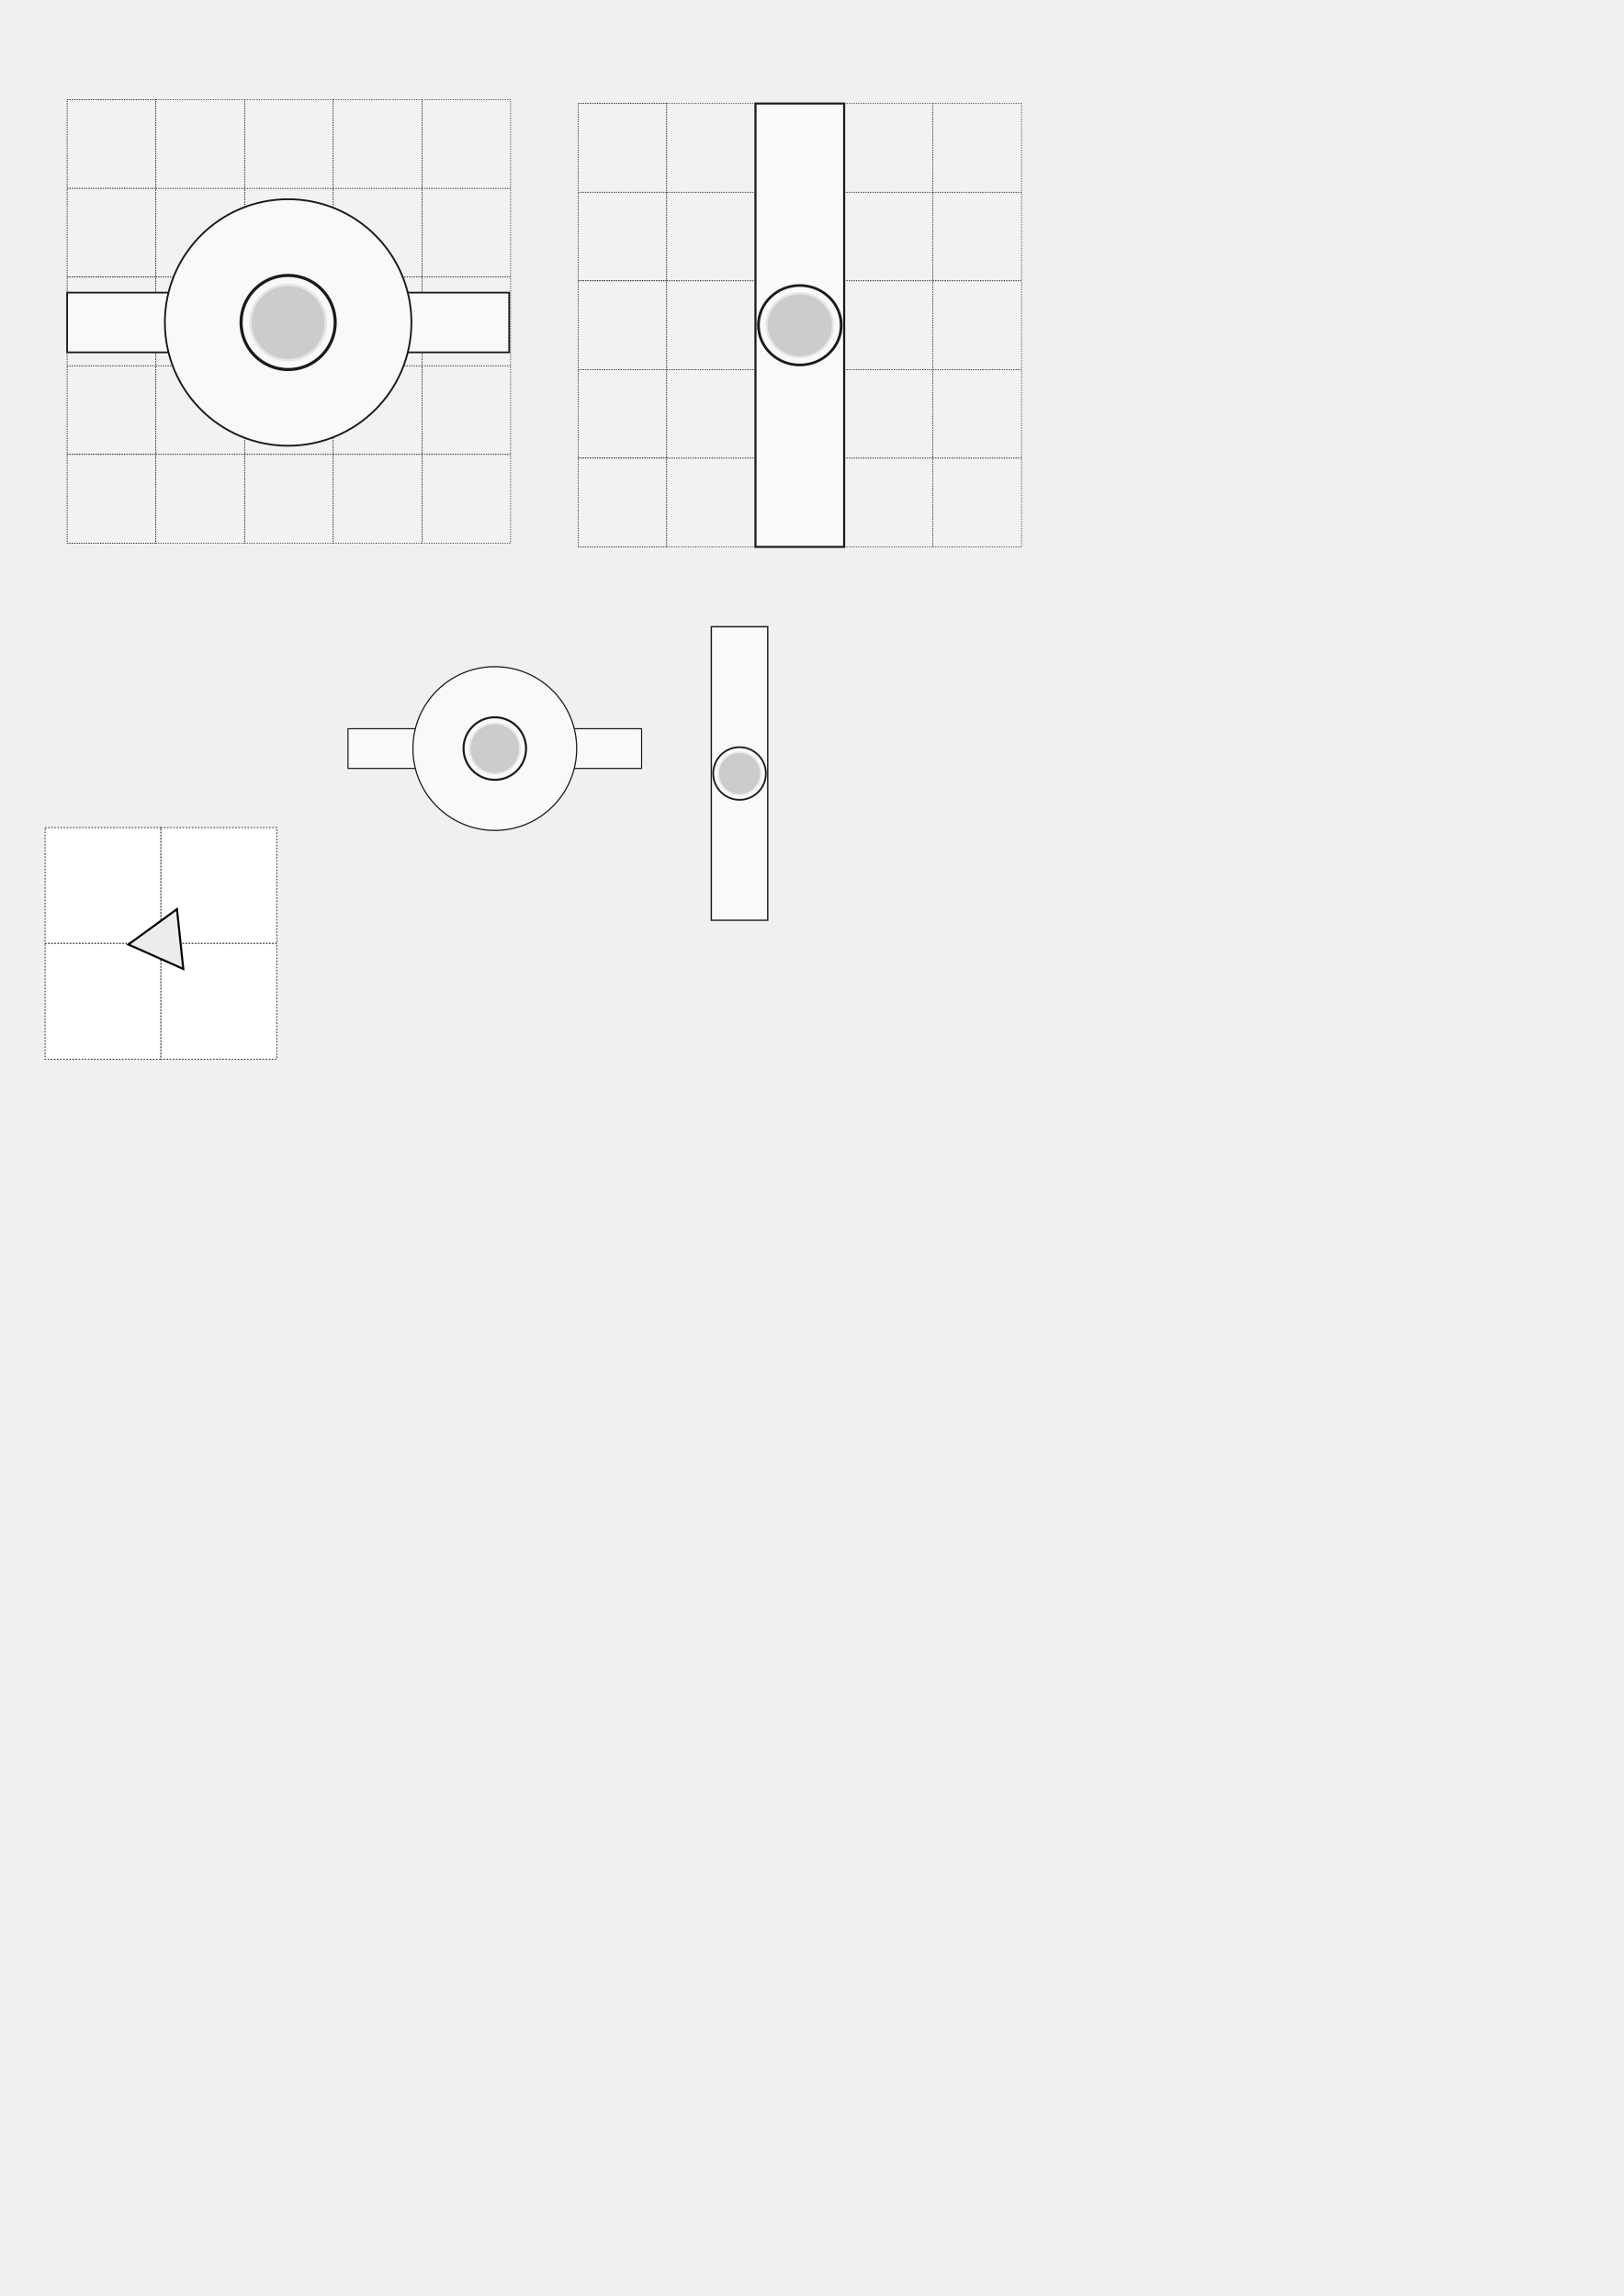
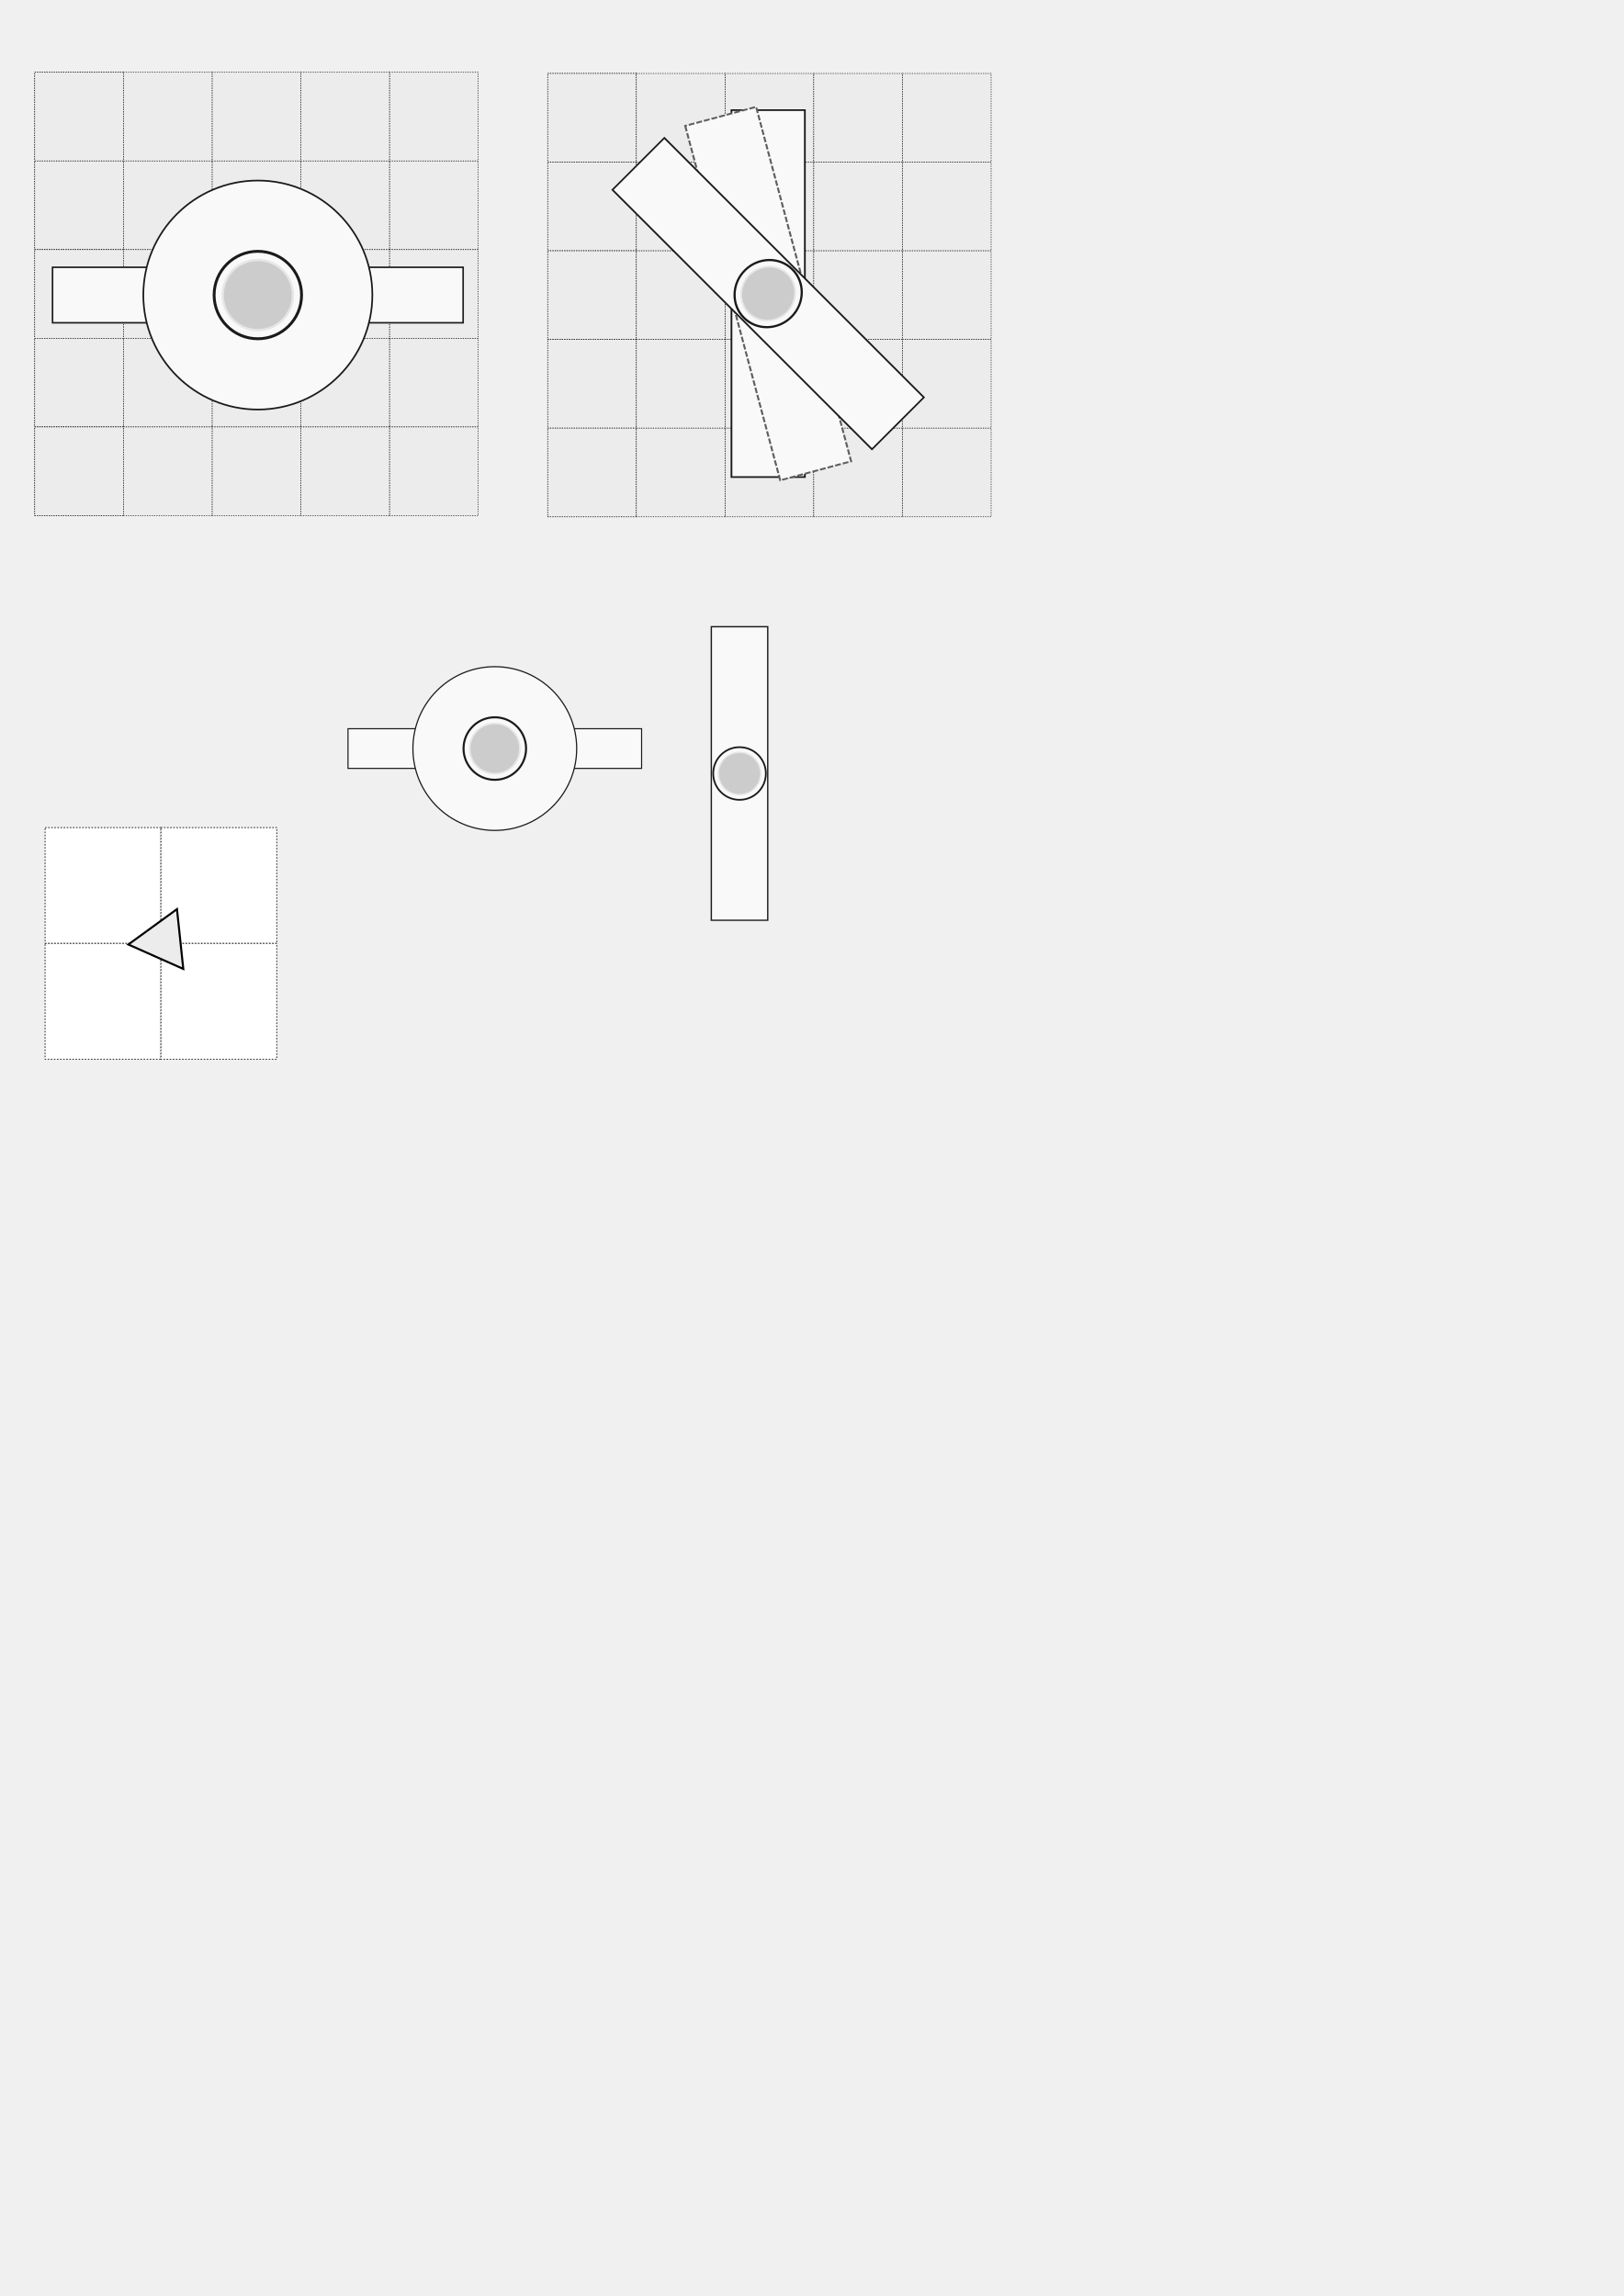
<svg xmlns="http://www.w3.org/2000/svg" id="svg8" version="1.1" viewBox="0 0 210 297" height="297mm" width="210mm">
  <defs id="defs2" />
  <g id="layer1">
+     <g id="g1216" transform="translate(62.14475,-3.400693)">
+       <rect y="12.904" x="8.69" height="11.47" width="11.47" id="rect1156" style="fill:#ececec;stroke:#000000;stroke-width:0.077;stroke-miterlimit:4;stroke-dasharray:0.153, 0.153;stroke-dashoffset:0" />
+       <rect y="12.904" x="8.69" height="11.47" width="11.47" id="rect1158" style="fill:#ececec;stroke:#000000;stroke-width:0.077;stroke-miterlimit:4;stroke-dasharray:0.153, 0.153;stroke-dashoffset:0" />
+       <rect y="12.904" x="31.631" height="11.47" width="11.47" id="rect1160" style="fill:#ececec;stroke:#000000;stroke-width:0.077;stroke-miterlimit:4;stroke-dasharray:0.153, 0.153;stroke-dashoffset:0" />
+       <rect y="12.904" x="20.161" height="11.47" width="11.47" id="rect1162" style="fill:#ececec;stroke:#000000;stroke-width:0.077;stroke-miterlimit:4;stroke-dasharray:0.153, 0.153;stroke-dashoffset:0" />
+       <rect y="12.904" x="54.571" height="11.47" width="11.47" id="rect1164" style="fill:#ececec;stroke:#000000;stroke-width:0.077;stroke-miterlimit:4;stroke-dasharray:0.153, 0.153;stroke-dashoffset:0" />
+       <rect y="12.904" x="43.101" height="11.47" width="11.47" id="rect1166" style="fill:#ececec;stroke:#000000;stroke-width:0.077;stroke-miterlimit:4;stroke-dasharray:0.153, 0.153;stroke-dashoffset:0" />
+       <rect y="24.375" x="8.69" height="11.47" width="11.47" id="rect1168" style="fill:#ececec;stroke:#000000;stroke-width:0.077;stroke-miterlimit:4;stroke-dasharray:0.153, 0.153;stroke-dashoffset:0" />
+       <rect y="24.375" x="8.69" height="11.47" width="11.47" id="rect1170" style="fill:#ececec;stroke:#000000;stroke-width:0.077;stroke-miterlimit:4;stroke-dasharray:0.153, 0.153;stroke-dashoffset:0" />
+       <rect y="24.375" x="31.631" height="11.47" width="11.47" id="rect1172" style="fill:#ececec;stroke:#000000;stroke-width:0.077;stroke-miterlimit:4;stroke-dasharray:0.153, 0.153;stroke-dashoffset:0" />
+       <rect y="24.375" x="20.161" height="11.47" width="11.47" id="rect1174" style="fill:#ececec;stroke:#000000;stroke-width:0.077;stroke-miterlimit:4;stroke-dasharray:0.153, 0.153;stroke-dashoffset:0" />
+       <rect y="24.375" x="54.571" height="11.47" width="11.47" id="rect1176" style="fill:#ececec;stroke:#000000;stroke-width:0.077;stroke-miterlimit:4;stroke-dasharray:0.153, 0.153;stroke-dashoffset:0" />
+       <rect y="24.375" x="43.101" height="11.47" width="11.47" id="rect1178" style="fill:#ececec;stroke:#000000;stroke-width:0.077;stroke-miterlimit:4;stroke-dasharray:0.153, 0.153;stroke-dashoffset:0" />
+       <rect y="35.845" x="8.69" height="11.47" width="11.47" id="rect1180" style="fill:#ececec;stroke:#000000;stroke-width:0.077;stroke-miterlimit:4;stroke-dasharray:0.153, 0.153;stroke-dashoffset:0" />
+       <rect y="35.845" x="8.69" height="11.47" width="11.47" id="rect1182" style="fill:#ececec;stroke:#000000;stroke-width:0.077;stroke-miterlimit:4;stroke-dasharray:0.153, 0.153;stroke-dashoffset:0" />
+       <rect y="35.845" x="31.631" height="11.47" width="11.47" id="rect1184" style="fill:#ececec;stroke:#000000;stroke-width:0.077;stroke-miterlimit:4;stroke-dasharray:0.153, 0.153;stroke-dashoffset:0" />
+       <rect y="35.845" x="20.161" height="11.47" width="11.47" id="rect1186" style="fill:#ececec;stroke:#000000;stroke-width:0.077;stroke-miterlimit:4;stroke-dasharray:0.153, 0.153;stroke-dashoffset:0" />
+       <rect y="35.845" x="54.571" height="11.47" width="11.47" id="rect1188" style="fill:#ececec;stroke:#000000;stroke-width:0.077;stroke-miterlimit:4;stroke-dasharray:0.153, 0.153;stroke-dashoffset:0" />
+       <rect y="35.845" x="43.101" height="11.47" width="11.47" id="rect1190" style="fill:#ececec;stroke:#000000;stroke-width:0.077;stroke-miterlimit:4;stroke-dasharray:0.153, 0.153;stroke-dashoffset:0" />
+       <rect y="47.315" x="8.69" height="11.47" width="11.47" id="rect1192" style="fill:#ececec;stroke:#000000;stroke-width:0.077;stroke-miterlimit:4;stroke-dasharray:0.153, 0.153;stroke-dashoffset:0" />
+       <rect y="47.315" x="8.69" height="11.47" width="11.47" id="rect1194" style="fill:#ececec;stroke:#000000;stroke-width:0.077;stroke-miterlimit:4;stroke-dasharray:0.153, 0.153;stroke-dashoffset:0" />
+       <rect y="47.315" x="31.631" height="11.47" width="11.47" id="rect1196" style="fill:#ececec;stroke:#000000;stroke-width:0.077;stroke-miterlimit:4;stroke-dasharray:0.153, 0.153;stroke-dashoffset:0" />
+       <rect y="47.315" x="20.161" height="11.47" width="11.47" id="rect1198" style="fill:#ececec;stroke:#000000;stroke-width:0.077;stroke-miterlimit:4;stroke-dasharray:0.153, 0.153;stroke-dashoffset:0" />
+       <rect y="47.315" x="54.571" height="11.47" width="11.47" id="rect1200" style="fill:#ececec;stroke:#000000;stroke-width:0.077;stroke-miterlimit:4;stroke-dasharray:0.153, 0.153;stroke-dashoffset:0" />
+       <rect y="47.315" x="43.101" height="11.47" width="11.47" id="rect1202" style="fill:#ececec;stroke:#000000;stroke-width:0.077;stroke-miterlimit:4;stroke-dasharray:0.153, 0.153;stroke-dashoffset:0" />
+       <rect y="58.785" x="8.69" height="11.47" width="11.47" id="rect1204" style="fill:#ececec;stroke:#000000;stroke-width:0.077;stroke-miterlimit:4;stroke-dasharray:0.153, 0.153;stroke-dashoffset:0" />
+       <rect y="58.785" x="8.69" height="11.47" width="11.47" id="rect1206" style="fill:#ececec;stroke:#000000;stroke-width:0.077;stroke-miterlimit:4;stroke-dasharray:0.153, 0.153;stroke-dashoffset:0" />
+       <rect y="58.785" x="31.631" height="11.47" width="11.47" id="rect1208" style="fill:#ececec;stroke:#000000;stroke-width:0.077;stroke-miterlimit:4;stroke-dasharray:0.153, 0.153;stroke-dashoffset:0" />
+       <rect y="58.785" x="20.161" height="11.47" width="11.47" id="rect1210" style="fill:#ececec;stroke:#000000;stroke-width:0.077;stroke-miterlimit:4;stroke-dasharray:0.153, 0.153;stroke-dashoffset:0" />
+       <rect y="58.785" x="54.571" height="11.47" width="11.47" id="rect1212" style="fill:#ececec;stroke:#000000;stroke-width:0.077;stroke-miterlimit:4;stroke-dasharray:0.153, 0.153;stroke-dashoffset:0" />
+       <rect y="58.785" x="43.101" height="11.47" width="11.47" id="rect1214" style="fill:#ececec;stroke:#000000;stroke-width:0.077;stroke-miterlimit:4;stroke-dasharray:0.153, 0.153;stroke-dashoffset:0" />
+     </g>
    <rect style="fill:#f9f9f9;stroke:#1a1a1a;stroke-width:0.145;stroke-miterlimit:4;stroke-dasharray:none;stroke-opacity:1" id="rect1254" width="37.971" height="5.132" x="45.01" y="94.263" />
    <circle r="10.59" cy="96.829" cx="63.995" id="circle175" style="fill:#f9f9f9;stroke:#1a1a1a;stroke-width:0.153;stroke-miterlimit:4;stroke-dasharray:none;stroke-opacity:1" />
-     <rect y="12.904" x="8.69" height="11.47" width="11.47" id="rect833" style="fill:#f2f2f2;stroke:#000000;stroke-width:0.077;stroke-miterlimit:4;stroke-dasharray:0.153, 0.153;stroke-dashoffset:0" />
-     <rect y="12.904" x="8.69" height="11.47" width="11.47" id="rect835" style="fill:#f2f2f2;stroke:#000000;stroke-width:0.077;stroke-miterlimit:4;stroke-dasharray:0.153, 0.153;stroke-dashoffset:0" />
-     <rect y="12.904" x="31.631" height="11.47" width="11.47" id="rect837" style="fill:#f2f2f2;stroke:#000000;stroke-width:0.077;stroke-miterlimit:4;stroke-dasharray:0.153, 0.153;stroke-dashoffset:0" />
-     <rect y="12.904" x="20.161" height="11.47" width="11.47" id="rect839" style="fill:#f2f2f2;stroke:#000000;stroke-width:0.077;stroke-miterlimit:4;stroke-dasharray:0.153, 0.153;stroke-dashoffset:0" />
-     <rect y="12.904" x="54.571" height="11.47" width="11.47" id="rect841" style="fill:#f2f2f2;stroke:#000000;stroke-width:0.077;stroke-miterlimit:4;stroke-dasharray:0.153, 0.153;stroke-dashoffset:0" />
-     <rect y="12.904" x="43.101" height="11.47" width="11.47" id="rect843" style="fill:#f2f2f2;stroke:#000000;stroke-width:0.077;stroke-miterlimit:4;stroke-dasharray:0.153, 0.153;stroke-dashoffset:0" />
-     <rect y="24.375" x="8.69" height="11.47" width="11.47" id="rect905" style="fill:#f2f2f2;stroke:#000000;stroke-width:0.077;stroke-miterlimit:4;stroke-dasharray:0.153, 0.153;stroke-dashoffset:0" />
-     <rect y="24.375" x="8.69" height="11.47" width="11.47" id="rect907" style="fill:#f2f2f2;stroke:#000000;stroke-width:0.077;stroke-miterlimit:4;stroke-dasharray:0.153, 0.153;stroke-dashoffset:0" />
-     <rect y="24.375" x="31.631" height="11.47" width="11.47" id="rect909" style="fill:#f2f2f2;stroke:#000000;stroke-width:0.077;stroke-miterlimit:4;stroke-dasharray:0.153, 0.153;stroke-dashoffset:0" />
-     <rect y="24.375" x="20.161" height="11.47" width="11.47" id="rect911" style="fill:#f2f2f2;stroke:#000000;stroke-width:0.077;stroke-miterlimit:4;stroke-dasharray:0.153, 0.153;stroke-dashoffset:0" />
-     <rect y="24.375" x="54.571" height="11.47" width="11.47" id="rect913" style="fill:#f2f2f2;stroke:#000000;stroke-width:0.077;stroke-miterlimit:4;stroke-dasharray:0.153, 0.153;stroke-dashoffset:0" />
-     <rect y="24.375" x="43.101" height="11.47" width="11.47" id="rect915" style="fill:#f2f2f2;stroke:#000000;stroke-width:0.077;stroke-miterlimit:4;stroke-dasharray:0.153, 0.153;stroke-dashoffset:0" />
-     <rect y="35.845" x="8.69" height="11.47" width="11.47" id="rect917" style="fill:#f2f2f2;stroke:#000000;stroke-width:0.077;stroke-miterlimit:4;stroke-dasharray:0.153, 0.153;stroke-dashoffset:0" />
-     <rect y="35.845" x="8.69" height="11.47" width="11.47" id="rect919" style="fill:#f2f2f2;stroke:#000000;stroke-width:0.077;stroke-miterlimit:4;stroke-dasharray:0.153, 0.153;stroke-dashoffset:0" />
-     <rect y="35.845" x="31.631" height="11.47" width="11.47" id="rect921" style="fill:#f2f2f2;stroke:#000000;stroke-width:0.077;stroke-miterlimit:4;stroke-dasharray:0.153, 0.153;stroke-dashoffset:0" />
-     <rect y="35.845" x="20.161" height="11.47" width="11.47" id="rect923" style="fill:#f2f2f2;stroke:#000000;stroke-width:0.077;stroke-miterlimit:4;stroke-dasharray:0.153, 0.153;stroke-dashoffset:0" />
-     <rect y="35.845" x="54.571" height="11.47" width="11.47" id="rect925" style="fill:#f2f2f2;stroke:#000000;stroke-width:0.077;stroke-miterlimit:4;stroke-dasharray:0.153, 0.153;stroke-dashoffset:0" />
-     <rect y="35.845" x="43.101" height="11.47" width="11.47" id="rect927" style="fill:#f2f2f2;stroke:#000000;stroke-width:0.077;stroke-miterlimit:4;stroke-dasharray:0.153, 0.153;stroke-dashoffset:0" />
-     <rect y="47.315" x="8.69" height="11.47" width="11.47" id="rect929" style="fill:#f2f2f2;stroke:#000000;stroke-width:0.077;stroke-miterlimit:4;stroke-dasharray:0.153, 0.153;stroke-dashoffset:0" />
-     <rect y="47.315" x="8.69" height="11.47" width="11.47" id="rect931" style="fill:#f2f2f2;stroke:#000000;stroke-width:0.077;stroke-miterlimit:4;stroke-dasharray:0.153, 0.153;stroke-dashoffset:0" />
-     <rect y="47.315" x="31.631" height="11.47" width="11.47" id="rect933" style="fill:#f2f2f2;stroke:#000000;stroke-width:0.077;stroke-miterlimit:4;stroke-dasharray:0.153, 0.153;stroke-dashoffset:0" />
-     <rect y="47.315" x="20.161" height="11.47" width="11.47" id="rect935" style="fill:#f2f2f2;stroke:#000000;stroke-width:0.077;stroke-miterlimit:4;stroke-dasharray:0.153, 0.153;stroke-dashoffset:0" />
-     <rect y="47.315" x="54.571" height="11.47" width="11.47" id="rect937" style="fill:#f2f2f2;stroke:#000000;stroke-width:0.077;stroke-miterlimit:4;stroke-dasharray:0.153, 0.153;stroke-dashoffset:0" />
-     <rect y="47.315" x="43.101" height="11.47" width="11.47" id="rect939" style="fill:#f2f2f2;stroke:#000000;stroke-width:0.077;stroke-miterlimit:4;stroke-dasharray:0.153, 0.153;stroke-dashoffset:0" />
-     <rect y="58.785" x="8.69" height="11.47" width="11.47" id="rect941" style="fill:#f2f2f2;stroke:#000000;stroke-width:0.077;stroke-miterlimit:4;stroke-dasharray:0.153, 0.153;stroke-dashoffset:0" />
-     <rect y="58.785" x="8.69" height="11.47" width="11.47" id="rect943" style="fill:#f2f2f2;stroke:#000000;stroke-width:0.077;stroke-miterlimit:4;stroke-dasharray:0.153, 0.153;stroke-dashoffset:0" />
-     <rect y="58.785" x="31.631" height="11.47" width="11.47" id="rect945" style="fill:#f2f2f2;stroke:#000000;stroke-width:0.077;stroke-miterlimit:4;stroke-dasharray:0.153, 0.153;stroke-dashoffset:0" />
-     <rect y="58.785" x="20.161" height="11.47" width="11.47" id="rect947" style="fill:#f2f2f2;stroke:#000000;stroke-width:0.077;stroke-miterlimit:4;stroke-dasharray:0.153, 0.153;stroke-dashoffset:0" />
-     <rect y="58.785" x="54.571" height="11.47" width="11.47" id="rect949" style="fill:#f2f2f2;stroke:#000000;stroke-width:0.077;stroke-miterlimit:4;stroke-dasharray:0.153, 0.153;stroke-dashoffset:0" />
-     <rect y="58.785" x="43.101" height="11.47" width="11.47" id="rect951" style="fill:#f2f2f2;stroke:#000000;stroke-width:0.077;stroke-miterlimit:4;stroke-dasharray:0.153, 0.153;stroke-dashoffset:0" />
+     <g transform="translate(-4.200223,-3.554035)" id="g1154">
+       <rect style="fill:#ececec;stroke:#000000;stroke-width:0.077;stroke-miterlimit:4;stroke-dasharray:0.153, 0.153;stroke-dashoffset:0" id="rect833" width="11.47" height="11.47" x="8.69" y="12.904" />
+       <rect style="fill:#ececec;stroke:#000000;stroke-width:0.077;stroke-miterlimit:4;stroke-dasharray:0.153, 0.153;stroke-dashoffset:0" id="rect835" width="11.47" height="11.47" x="8.69" y="12.904" />
+       <rect style="fill:#ececec;stroke:#000000;stroke-width:0.077;stroke-miterlimit:4;stroke-dasharray:0.153, 0.153;stroke-dashoffset:0" id="rect837" width="11.47" height="11.47" x="31.631" y="12.904" />
+       <rect style="fill:#ececec;stroke:#000000;stroke-width:0.077;stroke-miterlimit:4;stroke-dasharray:0.153, 0.153;stroke-dashoffset:0" id="rect839" width="11.47" height="11.47" x="20.161" y="12.904" />
+       <rect style="fill:#ececec;stroke:#000000;stroke-width:0.077;stroke-miterlimit:4;stroke-dasharray:0.153, 0.153;stroke-dashoffset:0" id="rect841" width="11.47" height="11.47" x="54.571" y="12.904" />
+       <rect style="fill:#ececec;stroke:#000000;stroke-width:0.077;stroke-miterlimit:4;stroke-dasharray:0.153, 0.153;stroke-dashoffset:0" id="rect843" width="11.47" height="11.47" x="43.101" y="12.904" />
+       <rect style="fill:#ececec;stroke:#000000;stroke-width:0.077;stroke-miterlimit:4;stroke-dasharray:0.153, 0.153;stroke-dashoffset:0" id="rect905" width="11.47" height="11.47" x="8.69" y="24.375" />
+       <rect style="fill:#ececec;stroke:#000000;stroke-width:0.077;stroke-miterlimit:4;stroke-dasharray:0.153, 0.153;stroke-dashoffset:0" id="rect907" width="11.47" height="11.47" x="8.69" y="24.375" />
+       <rect style="fill:#ececec;stroke:#000000;stroke-width:0.077;stroke-miterlimit:4;stroke-dasharray:0.153, 0.153;stroke-dashoffset:0" id="rect909" width="11.47" height="11.47" x="31.631" y="24.375" />
+       <rect style="fill:#ececec;stroke:#000000;stroke-width:0.077;stroke-miterlimit:4;stroke-dasharray:0.153, 0.153;stroke-dashoffset:0" id="rect911" width="11.47" height="11.47" x="20.161" y="24.375" />
+       <rect style="fill:#ececec;stroke:#000000;stroke-width:0.077;stroke-miterlimit:4;stroke-dasharray:0.153, 0.153;stroke-dashoffset:0" id="rect913" width="11.47" height="11.47" x="54.571" y="24.375" />
+       <rect style="fill:#ececec;stroke:#000000;stroke-width:0.077;stroke-miterlimit:4;stroke-dasharray:0.153, 0.153;stroke-dashoffset:0" id="rect915" width="11.47" height="11.47" x="43.101" y="24.375" />
+       <rect style="fill:#ececec;stroke:#000000;stroke-width:0.077;stroke-miterlimit:4;stroke-dasharray:0.153, 0.153;stroke-dashoffset:0" id="rect917" width="11.47" height="11.47" x="8.69" y="35.845" />
+       <rect style="fill:#ececec;stroke:#000000;stroke-width:0.077;stroke-miterlimit:4;stroke-dasharray:0.153, 0.153;stroke-dashoffset:0" id="rect919" width="11.47" height="11.47" x="8.69" y="35.845" />
+       <rect style="fill:#ececec;stroke:#000000;stroke-width:0.077;stroke-miterlimit:4;stroke-dasharray:0.153, 0.153;stroke-dashoffset:0" id="rect921" width="11.47" height="11.47" x="31.631" y="35.845" />
+       <rect style="fill:#ececec;stroke:#000000;stroke-width:0.077;stroke-miterlimit:4;stroke-dasharray:0.153, 0.153;stroke-dashoffset:0" id="rect923" width="11.47" height="11.47" x="20.161" y="35.845" />
+       <rect style="fill:#ececec;stroke:#000000;stroke-width:0.077;stroke-miterlimit:4;stroke-dasharray:0.153, 0.153;stroke-dashoffset:0" id="rect925" width="11.47" height="11.47" x="54.571" y="35.845" />
+       <rect style="fill:#ececec;stroke:#000000;stroke-width:0.077;stroke-miterlimit:4;stroke-dasharray:0.153, 0.153;stroke-dashoffset:0" id="rect927" width="11.47" height="11.47" x="43.101" y="35.845" />
+       <rect style="fill:#ececec;stroke:#000000;stroke-width:0.077;stroke-miterlimit:4;stroke-dasharray:0.153, 0.153;stroke-dashoffset:0" id="rect929" width="11.47" height="11.47" x="8.69" y="47.315" />
+       <rect style="fill:#ececec;stroke:#000000;stroke-width:0.077;stroke-miterlimit:4;stroke-dasharray:0.153, 0.153;stroke-dashoffset:0" id="rect931" width="11.47" height="11.47" x="8.69" y="47.315" />
+       <rect style="fill:#ececec;stroke:#000000;stroke-width:0.077;stroke-miterlimit:4;stroke-dasharray:0.153, 0.153;stroke-dashoffset:0" id="rect933" width="11.47" height="11.47" x="31.631" y="47.315" />
+       <rect style="fill:#ececec;stroke:#000000;stroke-width:0.077;stroke-miterlimit:4;stroke-dasharray:0.153, 0.153;stroke-dashoffset:0" id="rect935" width="11.47" height="11.47" x="20.161" y="47.315" />
+       <rect style="fill:#ececec;stroke:#000000;stroke-width:0.077;stroke-miterlimit:4;stroke-dasharray:0.153, 0.153;stroke-dashoffset:0" id="rect937" width="11.47" height="11.47" x="54.571" y="47.315" />
+       <rect style="fill:#ececec;stroke:#000000;stroke-width:0.077;stroke-miterlimit:4;stroke-dasharray:0.153, 0.153;stroke-dashoffset:0" id="rect939" width="11.47" height="11.47" x="43.101" y="47.315" />
+       <rect style="fill:#ececec;stroke:#000000;stroke-width:0.077;stroke-miterlimit:4;stroke-dasharray:0.153, 0.153;stroke-dashoffset:0" id="rect941" width="11.47" height="11.47" x="8.69" y="58.785" />
+       <rect style="fill:#ececec;stroke:#000000;stroke-width:0.077;stroke-miterlimit:4;stroke-dasharray:0.153, 0.153;stroke-dashoffset:0" id="rect943" width="11.47" height="11.47" x="8.69" y="58.785" />
+       <rect style="fill:#ececec;stroke:#000000;stroke-width:0.077;stroke-miterlimit:4;stroke-dasharray:0.153, 0.153;stroke-dashoffset:0" id="rect945" width="11.47" height="11.47" x="31.631" y="58.785" />
+       <rect style="fill:#ececec;stroke:#000000;stroke-width:0.077;stroke-miterlimit:4;stroke-dasharray:0.153, 0.153;stroke-dashoffset:0" id="rect947" width="11.47" height="11.47" x="20.161" y="58.785" />
+       <rect style="fill:#ececec;stroke:#000000;stroke-width:0.077;stroke-miterlimit:4;stroke-dasharray:0.153, 0.153;stroke-dashoffset:0" id="rect949" width="11.47" height="11.47" x="54.571" y="58.785" />
+       <rect style="fill:#ececec;stroke:#000000;stroke-width:0.077;stroke-miterlimit:4;stroke-dasharray:0.153, 0.153;stroke-dashoffset:0" id="rect951" width="11.47" height="11.47" x="43.101" y="58.785" />
+     </g>
    <g id="g1019" transform="translate(16.21372,40.73726)">
      <g id="g3154" transform="matrix(1.808065,0,0,1.808065,24.37682,-71.80448)" />
    </g>
-     <rect y="13.393" x="74.766" height="11.47" width="11.47" id="rect3167" style="fill:#f2f2f2;stroke:#000000;stroke-width:0.077;stroke-miterlimit:4;stroke-dasharray:0.153, 0.153;stroke-dashoffset:0" />
-     <rect y="13.393" x="74.766" height="11.47" width="11.47" id="rect3169" style="fill:#f2f2f2;stroke:#000000;stroke-width:0.077;stroke-miterlimit:4;stroke-dasharray:0.153, 0.153;stroke-dashoffset:0" />
-     <rect y="13.393" x="97.707" height="11.47" width="11.47" id="rect3171" style="fill:#f2f2f2;stroke:#000000;stroke-width:0.077;stroke-miterlimit:4;stroke-dasharray:0.153, 0.153;stroke-dashoffset:0" />
-     <rect y="13.393" x="86.237" height="11.47" width="11.47" id="rect3173" style="fill:#f2f2f2;stroke:#000000;stroke-width:0.077;stroke-miterlimit:4;stroke-dasharray:0.153, 0.153;stroke-dashoffset:0" />
-     <rect y="13.393" x="120.648" height="11.47" width="11.47" id="rect3175" style="fill:#f2f2f2;stroke:#000000;stroke-width:0.077;stroke-miterlimit:4;stroke-dasharray:0.153, 0.153;stroke-dashoffset:0" />
-     <rect y="13.393" x="109.177" height="11.47" width="11.47" id="rect3177" style="fill:#f2f2f2;stroke:#000000;stroke-width:0.077;stroke-miterlimit:4;stroke-dasharray:0.153, 0.153;stroke-dashoffset:0" />
-     <rect y="24.863" x="74.766" height="11.47" width="11.47" id="rect3179" style="fill:#f2f2f2;stroke:#000000;stroke-width:0.077;stroke-miterlimit:4;stroke-dasharray:0.153, 0.153;stroke-dashoffset:0" />
-     <rect y="24.863" x="74.766" height="11.47" width="11.47" id="rect3181" style="fill:#f2f2f2;stroke:#000000;stroke-width:0.077;stroke-miterlimit:4;stroke-dasharray:0.153, 0.153;stroke-dashoffset:0" />
-     <rect y="24.863" x="97.707" height="11.47" width="11.47" id="rect3183" style="fill:#f2f2f2;stroke:#000000;stroke-width:0.077;stroke-miterlimit:4;stroke-dasharray:0.153, 0.153;stroke-dashoffset:0" />
-     <rect y="24.863" x="86.237" height="11.47" width="11.47" id="rect3185" style="fill:#f2f2f2;stroke:#000000;stroke-width:0.077;stroke-miterlimit:4;stroke-dasharray:0.153, 0.153;stroke-dashoffset:0" />
-     <rect y="24.863" x="120.648" height="11.47" width="11.47" id="rect3187" style="fill:#f2f2f2;stroke:#000000;stroke-width:0.077;stroke-miterlimit:4;stroke-dasharray:0.153, 0.153;stroke-dashoffset:0" />
-     <rect y="24.863" x="109.177" height="11.47" width="11.47" id="rect3189" style="fill:#f2f2f2;stroke:#000000;stroke-width:0.077;stroke-miterlimit:4;stroke-dasharray:0.153, 0.153;stroke-dashoffset:0" />
-     <rect y="36.334" x="74.766" height="11.47" width="11.47" id="rect3191" style="fill:#f2f2f2;stroke:#000000;stroke-width:0.077;stroke-miterlimit:4;stroke-dasharray:0.153, 0.153;stroke-dashoffset:0" />
-     <rect y="36.334" x="74.766" height="11.47" width="11.47" id="rect3193" style="fill:#f2f2f2;stroke:#000000;stroke-width:0.077;stroke-miterlimit:4;stroke-dasharray:0.153, 0.153;stroke-dashoffset:0" />
-     <rect y="36.334" x="97.707" height="11.47" width="11.47" id="rect3195" style="fill:#f2f2f2;stroke:#000000;stroke-width:0.077;stroke-miterlimit:4;stroke-dasharray:0.153, 0.153;stroke-dashoffset:0" />
-     <rect y="36.334" x="86.237" height="11.47" width="11.47" id="rect3197" style="fill:#f2f2f2;stroke:#000000;stroke-width:0.077;stroke-miterlimit:4;stroke-dasharray:0.153, 0.153;stroke-dashoffset:0" />
-     <rect y="36.334" x="120.648" height="11.47" width="11.47" id="rect3199" style="fill:#f2f2f2;stroke:#000000;stroke-width:0.077;stroke-miterlimit:4;stroke-dasharray:0.153, 0.153;stroke-dashoffset:0" />
-     <rect y="36.334" x="109.177" height="11.47" width="11.47" id="rect3201" style="fill:#f2f2f2;stroke:#000000;stroke-width:0.077;stroke-miterlimit:4;stroke-dasharray:0.153, 0.153;stroke-dashoffset:0" />
-     <rect y="47.804" x="74.766" height="11.47" width="11.47" id="rect3203" style="fill:#f2f2f2;stroke:#000000;stroke-width:0.077;stroke-miterlimit:4;stroke-dasharray:0.153, 0.153;stroke-dashoffset:0" />
-     <rect y="47.804" x="74.766" height="11.47" width="11.47" id="rect3205" style="fill:#f2f2f2;stroke:#000000;stroke-width:0.077;stroke-miterlimit:4;stroke-dasharray:0.153, 0.153;stroke-dashoffset:0" />
-     <rect y="47.804" x="97.707" height="11.47" width="11.47" id="rect3207" style="fill:#f2f2f2;stroke:#000000;stroke-width:0.077;stroke-miterlimit:4;stroke-dasharray:0.153, 0.153;stroke-dashoffset:0" />
-     <rect y="47.804" x="86.237" height="11.47" width="11.47" id="rect3209" style="fill:#f2f2f2;stroke:#000000;stroke-width:0.077;stroke-miterlimit:4;stroke-dasharray:0.153, 0.153;stroke-dashoffset:0" />
-     <rect y="47.804" x="120.648" height="11.47" width="11.47" id="rect3211" style="fill:#f2f2f2;stroke:#000000;stroke-width:0.077;stroke-miterlimit:4;stroke-dasharray:0.153, 0.153;stroke-dashoffset:0" />
-     <rect y="47.804" x="109.177" height="11.47" width="11.47" id="rect3213" style="fill:#f2f2f2;stroke:#000000;stroke-width:0.077;stroke-miterlimit:4;stroke-dasharray:0.153, 0.153;stroke-dashoffset:0" />
-     <rect y="59.274" x="74.766" height="11.47" width="11.47" id="rect3215" style="fill:#f2f2f2;stroke:#000000;stroke-width:0.077;stroke-miterlimit:4;stroke-dasharray:0.153, 0.153;stroke-dashoffset:0" />
-     <rect y="59.274" x="74.766" height="11.47" width="11.47" id="rect3217" style="fill:#f2f2f2;stroke:#000000;stroke-width:0.077;stroke-miterlimit:4;stroke-dasharray:0.153, 0.153;stroke-dashoffset:0" />
-     <rect y="59.274" x="97.707" height="11.47" width="11.47" id="rect3219" style="fill:#f2f2f2;stroke:#000000;stroke-width:0.077;stroke-miterlimit:4;stroke-dasharray:0.153, 0.153;stroke-dashoffset:0" />
-     <rect y="59.274" x="86.237" height="11.47" width="11.47" id="rect3221" style="fill:#f2f2f2;stroke:#000000;stroke-width:0.077;stroke-miterlimit:4;stroke-dasharray:0.153, 0.153;stroke-dashoffset:0" />
-     <rect y="59.274" x="120.648" height="11.47" width="11.47" id="rect3223" style="fill:#f2f2f2;stroke:#000000;stroke-width:0.077;stroke-miterlimit:4;stroke-dasharray:0.153, 0.153;stroke-dashoffset:0" />
-     <rect y="59.274" x="109.177" height="11.47" width="11.47" id="rect3225" style="fill:#f2f2f2;stroke:#000000;stroke-width:0.077;stroke-miterlimit:4;stroke-dasharray:0.153, 0.153;stroke-dashoffset:0" />
+     <rect y="15.678" x="229.207" height="11.47" width="11.47" id="rect3167" style="fill:#f2f2f2;stroke:#000000;stroke-width:0.077;stroke-miterlimit:4;stroke-dasharray:0.153, 0.153;stroke-dashoffset:0" />
+     <rect y="15.678" x="229.207" height="11.47" width="11.47" id="rect3169" style="fill:#f2f2f2;stroke:#000000;stroke-width:0.077;stroke-miterlimit:4;stroke-dasharray:0.153, 0.153;stroke-dashoffset:0" />
+     <rect y="15.678" x="252.147" height="11.47" width="11.47" id="rect3171" style="fill:#f2f2f2;stroke:#000000;stroke-width:0.077;stroke-miterlimit:4;stroke-dasharray:0.153, 0.153;stroke-dashoffset:0" />
+     <rect y="15.678" x="240.677" height="11.47" width="11.47" id="rect3173" style="fill:#f2f2f2;stroke:#000000;stroke-width:0.077;stroke-miterlimit:4;stroke-dasharray:0.153, 0.153;stroke-dashoffset:0" />
+     <rect y="15.678" x="275.088" height="11.47" width="11.47" id="rect3175" style="fill:#f2f2f2;stroke:#000000;stroke-width:0.077;stroke-miterlimit:4;stroke-dasharray:0.153, 0.153;stroke-dashoffset:0" />
+     <rect y="15.678" x="263.618" height="11.47" width="11.47" id="rect3177" style="fill:#f2f2f2;stroke:#000000;stroke-width:0.077;stroke-miterlimit:4;stroke-dasharray:0.153, 0.153;stroke-dashoffset:0" />
+     <rect y="27.148" x="229.207" height="11.47" width="11.47" id="rect3179" style="fill:#f2f2f2;stroke:#000000;stroke-width:0.077;stroke-miterlimit:4;stroke-dasharray:0.153, 0.153;stroke-dashoffset:0" />
+     <rect y="27.148" x="229.207" height="11.47" width="11.47" id="rect3181" style="fill:#f2f2f2;stroke:#000000;stroke-width:0.077;stroke-miterlimit:4;stroke-dasharray:0.153, 0.153;stroke-dashoffset:0" />
+     <rect y="27.148" x="252.147" height="11.47" width="11.47" id="rect3183" style="fill:#f2f2f2;stroke:#000000;stroke-width:0.077;stroke-miterlimit:4;stroke-dasharray:0.153, 0.153;stroke-dashoffset:0" />
+     <rect y="27.148" x="240.677" height="11.47" width="11.47" id="rect3185" style="fill:#f2f2f2;stroke:#000000;stroke-width:0.077;stroke-miterlimit:4;stroke-dasharray:0.153, 0.153;stroke-dashoffset:0" />
+     <rect y="27.148" x="275.088" height="11.47" width="11.47" id="rect3187" style="fill:#f2f2f2;stroke:#000000;stroke-width:0.077;stroke-miterlimit:4;stroke-dasharray:0.153, 0.153;stroke-dashoffset:0" />
+     <rect y="27.148" x="263.618" height="11.47" width="11.47" id="rect3189" style="fill:#f2f2f2;stroke:#000000;stroke-width:0.077;stroke-miterlimit:4;stroke-dasharray:0.153, 0.153;stroke-dashoffset:0" />
+     <rect y="38.618" x="229.207" height="11.47" width="11.47" id="rect3191" style="fill:#f2f2f2;stroke:#000000;stroke-width:0.077;stroke-miterlimit:4;stroke-dasharray:0.153, 0.153;stroke-dashoffset:0" />
+     <rect y="38.618" x="229.207" height="11.47" width="11.47" id="rect3193" style="fill:#f2f2f2;stroke:#000000;stroke-width:0.077;stroke-miterlimit:4;stroke-dasharray:0.153, 0.153;stroke-dashoffset:0" />
+     <rect y="38.618" x="252.147" height="11.47" width="11.47" id="rect3195" style="fill:#f2f2f2;stroke:#000000;stroke-width:0.077;stroke-miterlimit:4;stroke-dasharray:0.153, 0.153;stroke-dashoffset:0" />
+     <rect y="38.618" x="240.677" height="11.47" width="11.47" id="rect3197" style="fill:#f2f2f2;stroke:#000000;stroke-width:0.077;stroke-miterlimit:4;stroke-dasharray:0.153, 0.153;stroke-dashoffset:0" />
+     <rect y="38.618" x="275.088" height="11.47" width="11.47" id="rect3199" style="fill:#f2f2f2;stroke:#000000;stroke-width:0.077;stroke-miterlimit:4;stroke-dasharray:0.153, 0.153;stroke-dashoffset:0" />
+     <rect y="38.618" x="263.618" height="11.47" width="11.47" id="rect3201" style="fill:#f2f2f2;stroke:#000000;stroke-width:0.077;stroke-miterlimit:4;stroke-dasharray:0.153, 0.153;stroke-dashoffset:0" />
+     <rect y="50.089" x="229.207" height="11.47" width="11.47" id="rect3203" style="fill:#f2f2f2;stroke:#000000;stroke-width:0.077;stroke-miterlimit:4;stroke-dasharray:0.153, 0.153;stroke-dashoffset:0" />
+     <rect y="50.089" x="229.207" height="11.47" width="11.47" id="rect3205" style="fill:#f2f2f2;stroke:#000000;stroke-width:0.077;stroke-miterlimit:4;stroke-dasharray:0.153, 0.153;stroke-dashoffset:0" />
+     <rect y="50.089" x="252.147" height="11.47" width="11.47" id="rect3207" style="fill:#f2f2f2;stroke:#000000;stroke-width:0.077;stroke-miterlimit:4;stroke-dasharray:0.153, 0.153;stroke-dashoffset:0" />
+     <rect y="50.089" x="240.677" height="11.47" width="11.47" id="rect3209" style="fill:#f2f2f2;stroke:#000000;stroke-width:0.077;stroke-miterlimit:4;stroke-dasharray:0.153, 0.153;stroke-dashoffset:0" />
+     <rect y="50.089" x="275.088" height="11.47" width="11.47" id="rect3211" style="fill:#f2f2f2;stroke:#000000;stroke-width:0.077;stroke-miterlimit:4;stroke-dasharray:0.153, 0.153;stroke-dashoffset:0" />
+     <rect y="50.089" x="263.618" height="11.47" width="11.47" id="rect3213" style="fill:#f2f2f2;stroke:#000000;stroke-width:0.077;stroke-miterlimit:4;stroke-dasharray:0.153, 0.153;stroke-dashoffset:0" />
+     <rect y="61.559" x="229.207" height="11.47" width="11.47" id="rect3215" style="fill:#f2f2f2;stroke:#000000;stroke-width:0.077;stroke-miterlimit:4;stroke-dasharray:0.153, 0.153;stroke-dashoffset:0" />
+     <rect y="61.559" x="229.207" height="11.47" width="11.47" id="rect3217" style="fill:#f2f2f2;stroke:#000000;stroke-width:0.077;stroke-miterlimit:4;stroke-dasharray:0.153, 0.153;stroke-dashoffset:0" />
+     <rect y="61.559" x="252.147" height="11.47" width="11.47" id="rect3219" style="fill:#f2f2f2;stroke:#000000;stroke-width:0.077;stroke-miterlimit:4;stroke-dasharray:0.153, 0.153;stroke-dashoffset:0" />
+     <rect y="61.559" x="240.677" height="11.47" width="11.47" id="rect3221" style="fill:#f2f2f2;stroke:#000000;stroke-width:0.077;stroke-miterlimit:4;stroke-dasharray:0.153, 0.153;stroke-dashoffset:0" />
+     <rect y="61.559" x="275.088" height="11.47" width="11.47" id="rect3223" style="fill:#f2f2f2;stroke:#000000;stroke-width:0.077;stroke-miterlimit:4;stroke-dasharray:0.153, 0.153;stroke-dashoffset:0" />
+     <rect y="61.559" x="263.618" height="11.47" width="11.47" id="rect3225" style="fill:#f2f2f2;stroke:#000000;stroke-width:0.077;stroke-miterlimit:4;stroke-dasharray:0.153, 0.153;stroke-dashoffset:0" />
    <rect style="fill:#ffffff;stroke:#000000;stroke-width:0.1;stroke-miterlimit:4;stroke-dasharray:0.2, 0.2;stroke-dashoffset:0" id="rect1005" width="14.979" height="14.979" x="5.83" y="107.054" />
    <rect style="fill:#ffffff;stroke:#000000;stroke-width:0.1;stroke-miterlimit:4;stroke-dasharray:0.2, 0.2;stroke-dashoffset:0" id="rect1007" width="14.979" height="14.979" x="20.81" y="107.054" />
    <rect style="fill:#ffffff;stroke:#000000;stroke-width:0.1;stroke-miterlimit:4;stroke-dasharray:0.2, 0.2;stroke-dashoffset:0" id="rect1009" width="14.979" height="14.979" x="5.83" y="122.033" />
    <rect style="fill:#ffffff;stroke:#000000;stroke-width:0.1;stroke-miterlimit:4;stroke-dasharray:0.2, 0.2;stroke-dashoffset:0" id="rect1011" width="14.979" height="14.979" x="20.81" y="122.033" />
    <path d="m 23.705,125.336 -3.553,-1.58 -3.553,-1.58 3.145,-2.287 3.145,-2.287 0.408,3.867 z" id="path1013" style="fill:#ececec;fill-rule:evenodd;stroke:#000000;stroke-width:0.265;stroke-miterlimit:4;stroke-dasharray:none;stroke-opacity:1" />
    <circle style="fill:#f9f9f9;stroke:#1a1a1a;stroke-width:0.265;stroke-miterlimit:4;stroke-dasharray:none;stroke-opacity:1" id="path1252" cx="63.995" cy="96.829" r="4.044" />
    <circle style="fill:#cccccc;stroke:#e6e6e6;stroke-width:0.213;stroke-miterlimit:4;stroke-dasharray:none;stroke-opacity:1" id="circle177" cx="63.995" cy="96.829" r="3.245" />
-     <g transform="matrix(1.505632,0,0,1.505632,-59.087,-104.0743)" id="g1014">
+     <g transform="matrix(1.398536,0,0,1.398536,-56.15211,-97.25431)" id="g1014">
      <rect style="fill:#f9f9f9;stroke:#1a1a1a;stroke-width:0.145;stroke-miterlimit:4;stroke-dasharray:none;stroke-opacity:1" id="rect1002" width="37.971" height="5.132" x="45.01" y="94.263" />
      <circle r="10.59" cy="96.829" cx="63.995" id="circle1004" style="fill:#f9f9f9;stroke:#1a1a1a;stroke-width:0.153;stroke-miterlimit:4;stroke-dasharray:none;stroke-opacity:1" />
      <circle style="fill:#f9f9f9;stroke:#1a1a1a;stroke-width:0.265;stroke-miterlimit:4;stroke-dasharray:none;stroke-opacity:1" id="circle1006" cx="63.995" cy="96.829" r="4.044" />
      <circle style="fill:#cccccc;stroke:#e6e6e6;stroke-width:0.213;stroke-miterlimit:4;stroke-dasharray:none;stroke-opacity:1" id="circle1008" cx="63.995" cy="96.829" r="3.245" />
    </g>
    <g transform="translate(-10.0382,2.567913)" id="g1038">
      <rect style="fill:#f9f9f9;stroke:#1a1a1a;stroke-width:0.173;stroke-miterlimit:4;stroke-dasharray:none;stroke-opacity:1" id="rect1016" width="37.971" height="7.296" x="78.503" y="-109.333" transform="rotate(90)" />
      <circle style="fill:#f9f9f9;stroke:#1a1a1a;stroke-width:0.223;stroke-miterlimit:4;stroke-dasharray:none;stroke-opacity:1" id="circle1020" cx="97.489" cy="-105.685" r="3.405" transform="rotate(90)" />
      <circle style="fill:#cccccc;stroke:#e6e6e6;stroke-width:0.179;stroke-miterlimit:4;stroke-dasharray:none;stroke-opacity:1" id="circle1022" cx="97.489" cy="-105.685" r="2.732" transform="rotate(90)" />
    </g>
-     <g id="g1046" transform="matrix(1.572091,0,0,1.510387,-62.70415,-105.1773)">
+     <g id="g1046" transform="matrix(-1.301117,0,0,1.250049,236.8583,-83.88756)">
      <rect transform="rotate(90)" y="-109.333" x="78.503" height="7.296" width="37.971" id="rect1040" style="fill:#f9f9f9;stroke:#1a1a1a;stroke-width:0.173;stroke-miterlimit:4;stroke-dasharray:none;stroke-opacity:1" />
      <circle transform="rotate(90)" r="3.405" cy="-105.685" cx="97.489" id="circle1042" style="fill:#f9f9f9;stroke:#1a1a1a;stroke-width:0.223;stroke-miterlimit:4;stroke-dasharray:none;stroke-opacity:1" />
      <circle transform="rotate(90)" r="2.732" cy="-105.685" cx="97.489" id="circle1044" style="fill:#cccccc;stroke:#e6e6e6;stroke-width:0.179;stroke-miterlimit:4;stroke-dasharray:none;stroke-opacity:1" />
    </g>
+     <g style="stroke:#5e5e5e;stroke-width:0.195;stroke-miterlimit:4;stroke-dasharray:0.584, 0.195;stroke-dashoffset:0;stroke-opacity:1" transform="matrix(-1.256783,0.3367539,0.3235365,1.207455,200.6316,-115.3249)" id="g1054">
+       <rect style="fill:#f9f9f9;stroke:#5e5e5e;stroke-width:0.195;stroke-miterlimit:4;stroke-dasharray:0.584, 0.195;stroke-dashoffset:0;stroke-opacity:1" id="rect1048" width="37.971" height="7.296" x="78.503" y="-109.333" transform="rotate(90)" />
+       <circle style="fill:#f9f9f9;stroke:#5e5e5e;stroke-width:0.195;stroke-miterlimit:4;stroke-dasharray:0.584, 0.195;stroke-dashoffset:0;stroke-opacity:1" id="circle1050" cx="97.489" cy="-105.685" r="3.405" transform="rotate(90)" />
+       <circle style="fill:#cccccc;stroke:#5e5e5e;stroke-width:0.195;stroke-miterlimit:4;stroke-dasharray:0.584, 0.195;stroke-dashoffset:0;stroke-opacity:1" id="circle1052" cx="97.489" cy="-105.685" r="2.732" transform="rotate(90)" />
+     </g>
+     <g transform="matrix(-0.9200287,0.9200287,0.8839183,0.8839183,110.4107,-145.427)" id="g1062">
+       <rect style="fill:#f9f9f9;stroke:#1a1a1a;stroke-width:0.173;stroke-miterlimit:4;stroke-dasharray:none;stroke-opacity:1" id="rect1056" width="37.971" height="7.296" x="78.503" y="-109.333" transform="rotate(90)" />
+       <circle style="fill:#f9f9f9;stroke:#1a1a1a;stroke-width:0.223;stroke-miterlimit:4;stroke-dasharray:none;stroke-opacity:1" id="circle1058" cx="97.489" cy="-105.685" r="3.405" transform="rotate(90)" />
+       <circle style="fill:#cccccc;stroke:#e6e6e6;stroke-width:0.179;stroke-miterlimit:4;stroke-dasharray:none;stroke-opacity:1" id="circle1060" cx="97.489" cy="-105.685" r="2.732" transform="rotate(90)" />
+     </g>
  </g>
</svg>
